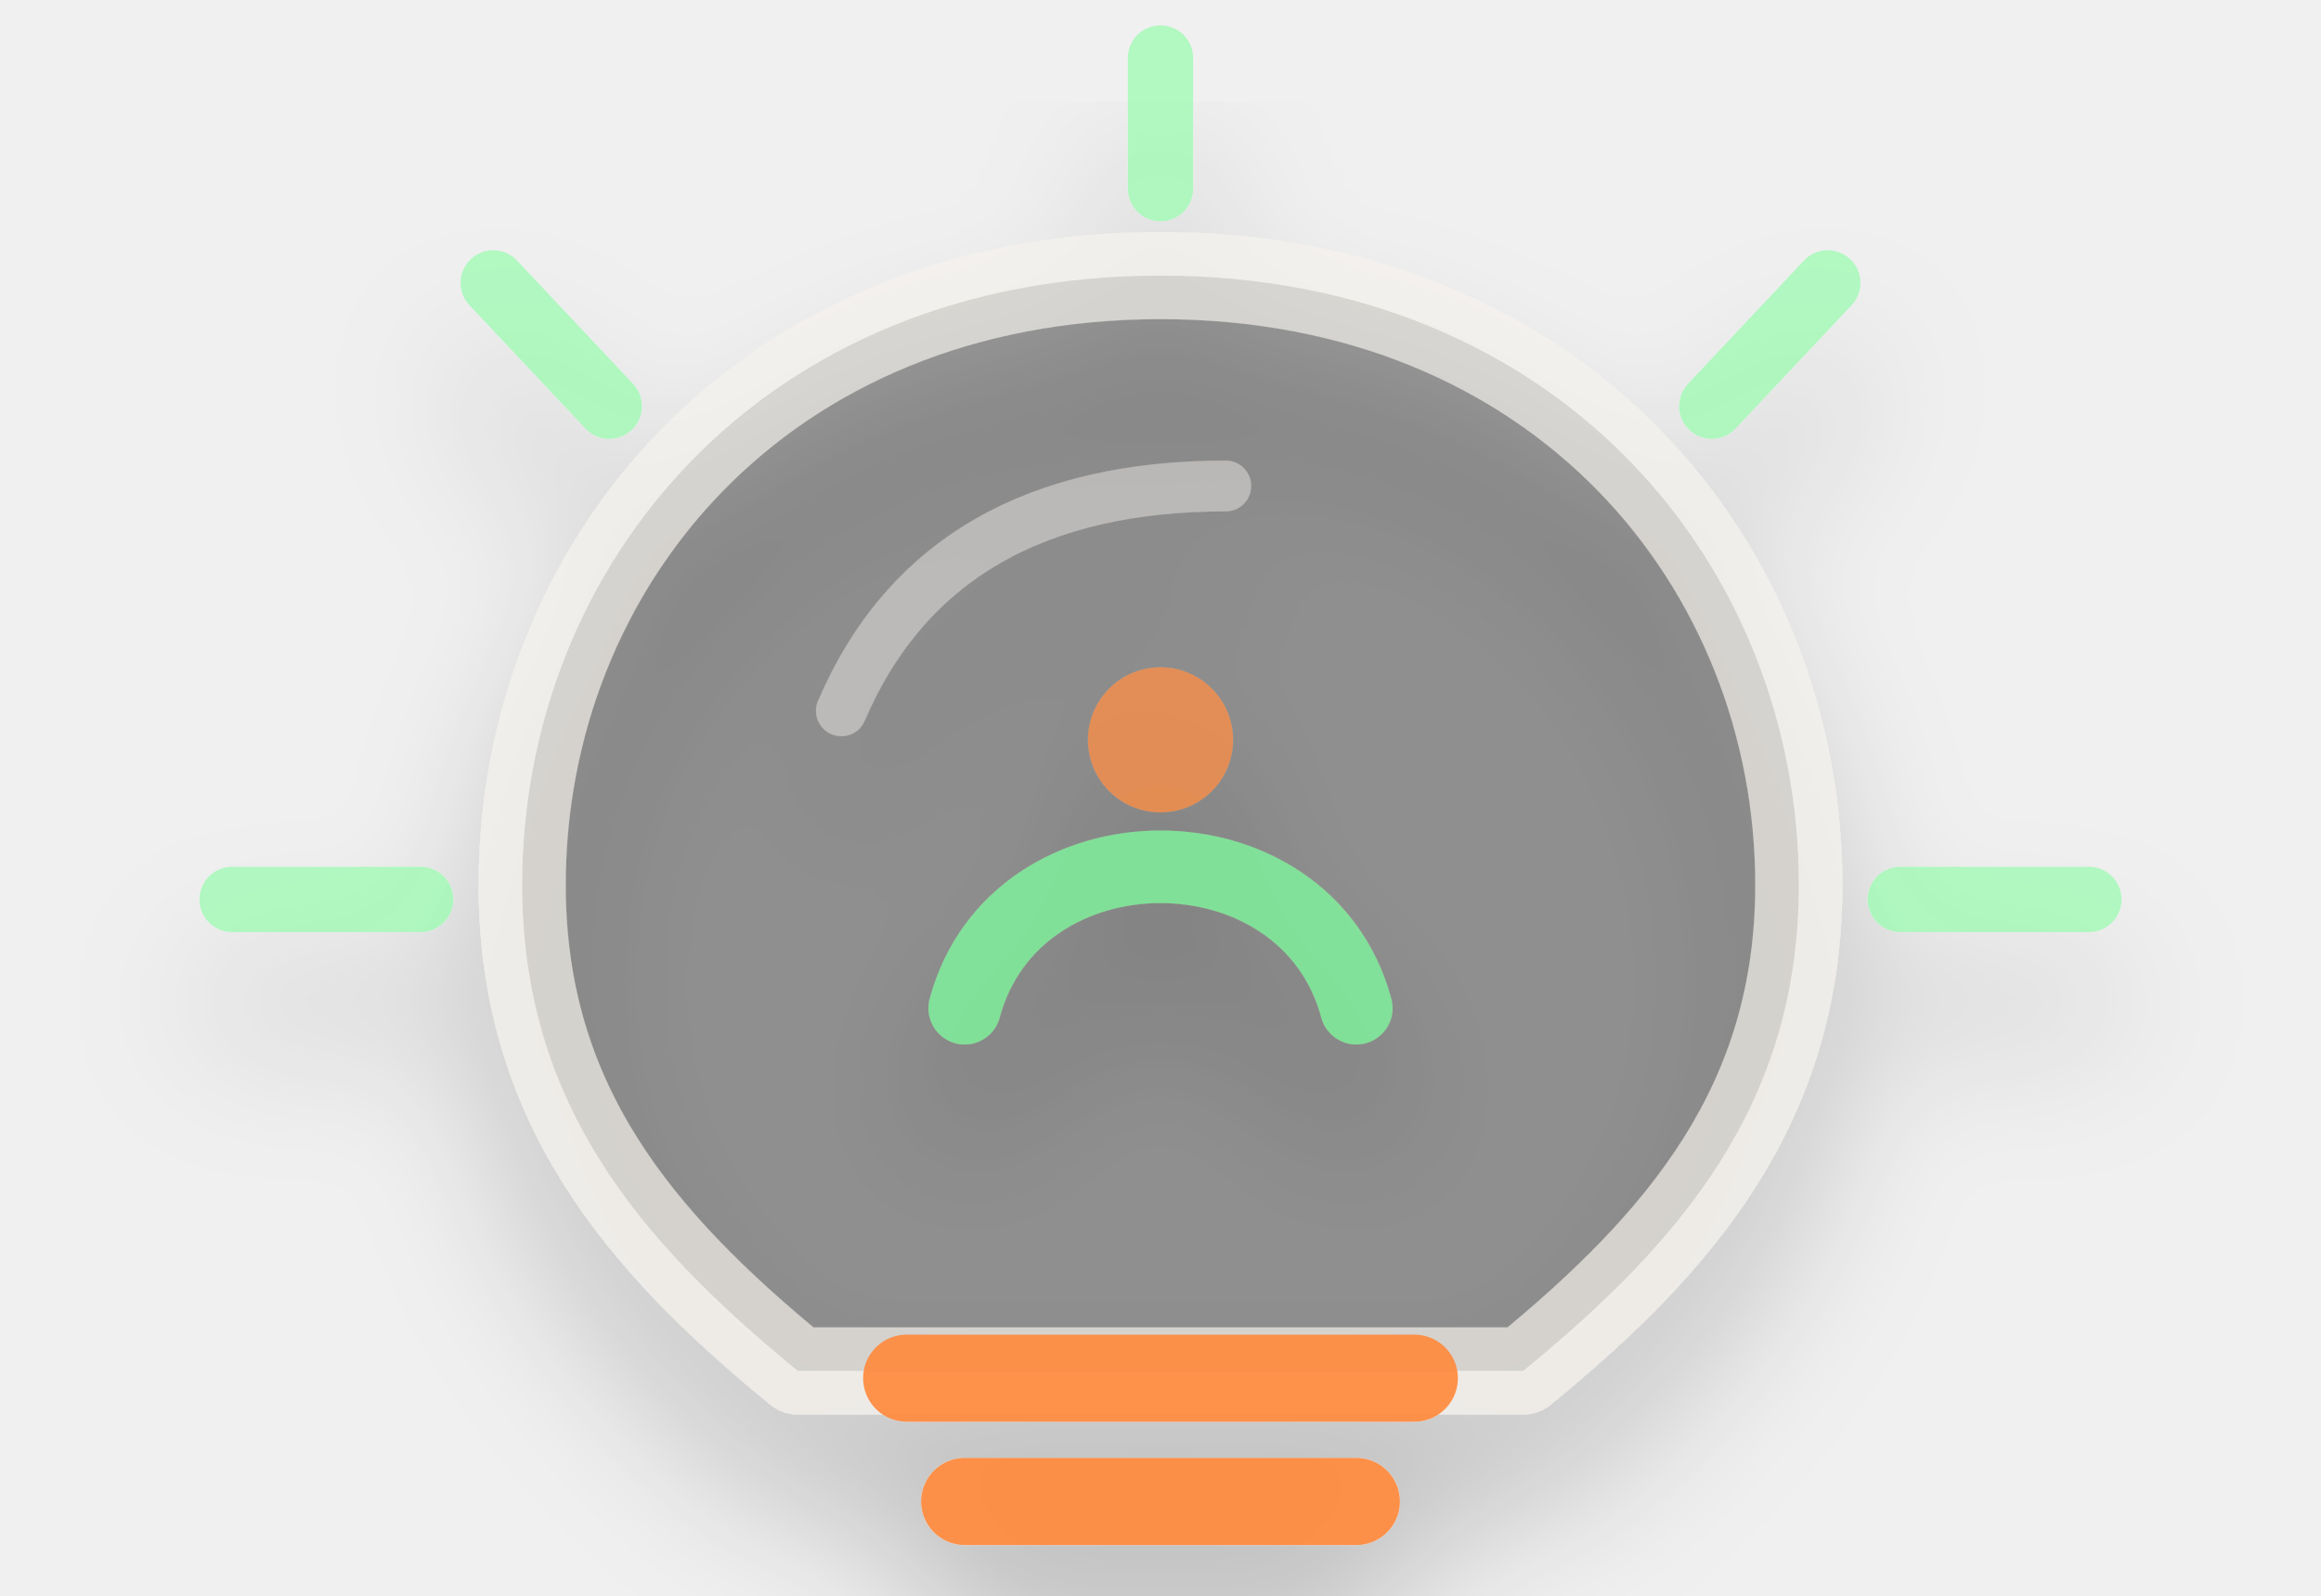
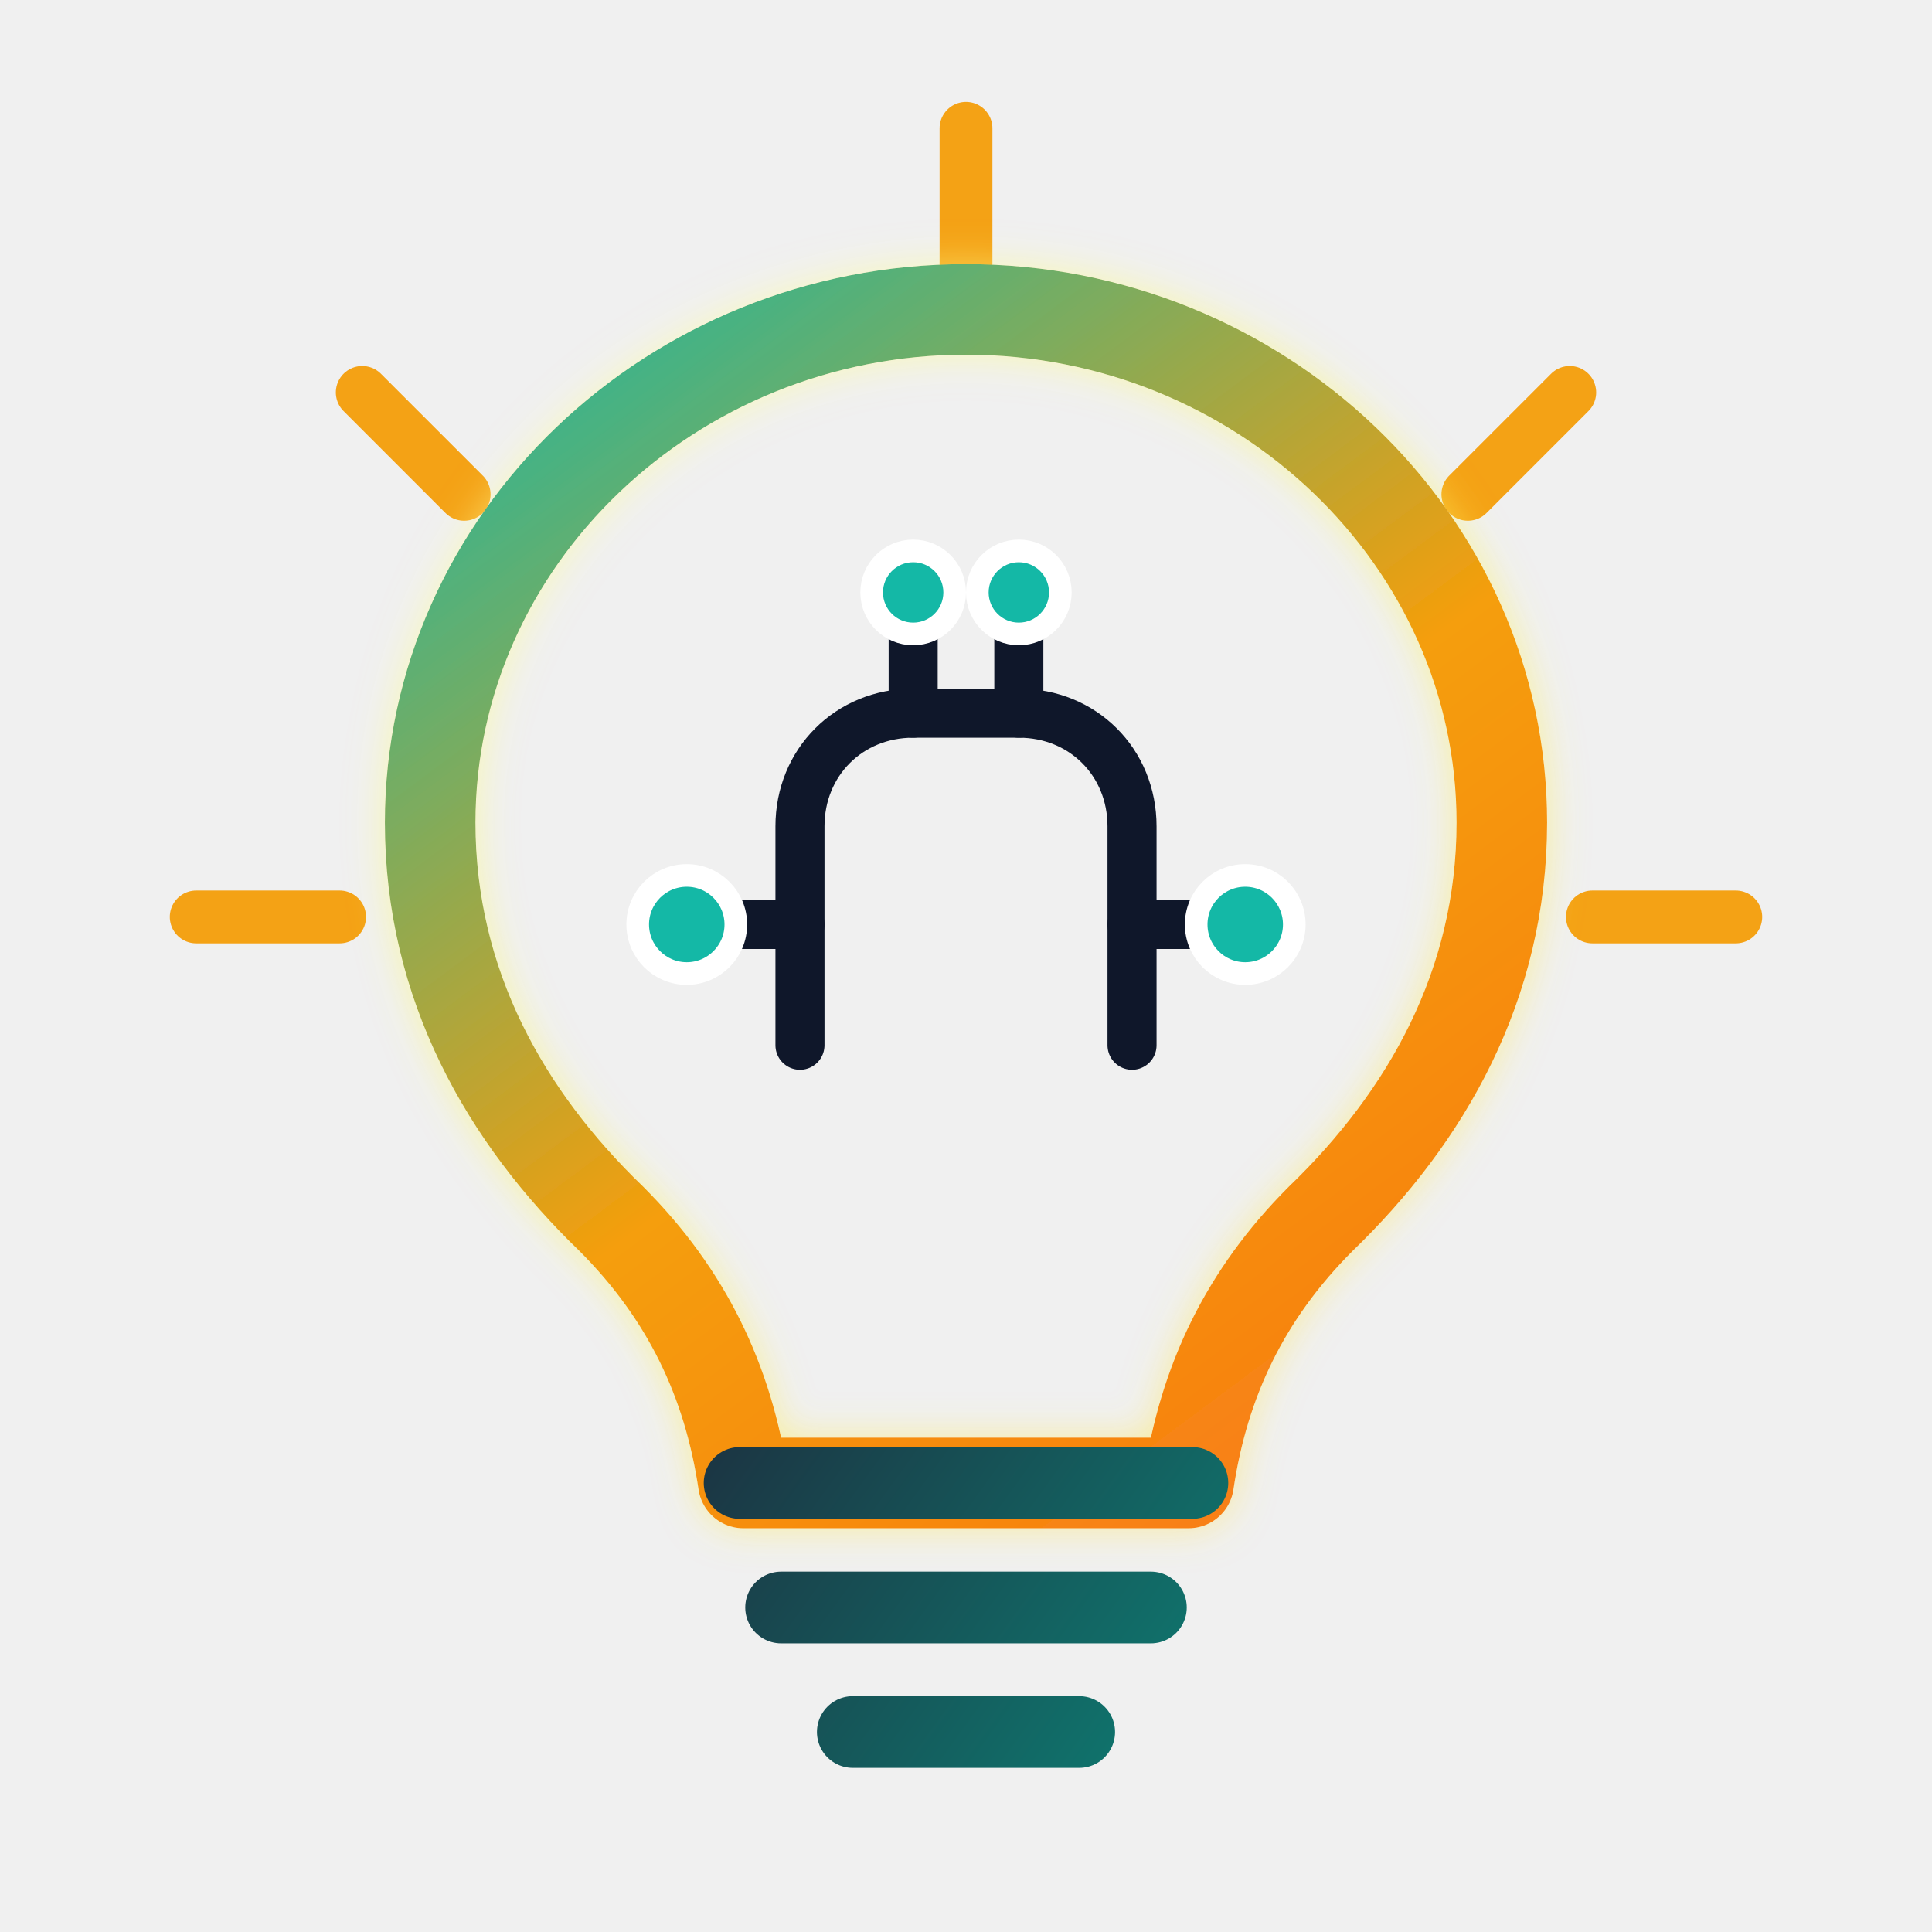
- <svg xmlns="http://www.w3.org/2000/svg" viewBox="0 0 320 220" role="img" aria-label="Stylized lightbulb">
+ <svg xmlns="http://www.w3.org/2000/svg" viewBox="0 0 512 512" role="img" aria-labelledby="title desc">
  <defs>
-     <filter id="shadow" x="-20%" y="-20%" width="140%" height="150%">
-       <feDropShadow dx="0" dy="14" stdDeviation="10" flood-color="#000000" flood-opacity="0.28" />
+     <linearGradient id="bulbStroke" x1="122" y1="70" x2="390" y2="430" gradientUnits="userSpaceOnUse">
+       <stop offset="0" stop-color="#14b8a6" />
+       <stop offset="0.52" stop-color="#f59e0b" />
+       <stop offset="1" stop-color="#f97316" />
+     </linearGradient>
+     <linearGradient id="baseStroke" x1="187" y1="339" x2="325" y2="439" gradientUnits="userSpaceOnUse">
+       <stop offset="0" stop-color="#1e293b" />
+       <stop offset="1" stop-color="#0f766e" />
+     </linearGradient>
+     <filter id="softGlow" x="-30%" y="-30%" width="160%" height="160%">
+       <feGaussianBlur stdDeviation="5" result="blur" />
+       <feColorMatrix in="blur" type="matrix" values="1 0 0 0 0.96  0 1 0 0 0.57  0 0 1 0 0.10  0 0 0 0.55 0" result="glow" />
+       <feMerge>
+         <feMergeNode in="glow" />
+         <feMergeNode in="SourceGraphic" />
+       </feMerge>
    </filter>
  </defs>
-   <g fill="none" stroke-linecap="round" stroke-linejoin="round" filter="url(#shadow)">
-     <path d="M160 38 C105 38 72 78 72 122 C72 152 88 171 110 189 H210 C232 171 248 152 248 122 C248 78 215 38 160 38 Z" fill="#101010" fill-opacity="0.34" stroke="#f4f1ea" stroke-opacity="0.64" stroke-width="12" />
-     <path d="M125 190 H195 M133 207 H187" stroke="#ff8a3d" stroke-opacity="0.92" stroke-width="12" />
-     <path d="M133 139 C140 113 180 113 187 139" stroke="#7dff9b" stroke-opacity="0.70" stroke-width="10" />
-     <path d="M160 26 V8 M236 56 L252 39 M262 124 H288 M84 56 L68 39 M58 124 H32" stroke="#7dff9b" stroke-opacity="0.55" stroke-width="9" />
-     <path d="M116 98 C125 77 143 67 169 67" stroke="#f4f1ea" stroke-opacity="0.38" stroke-width="7" />
-     <circle cx="160" cy="102" r="10" fill="#ff8a3d" fill-opacity="0.72" stroke="none" />
+   <g fill="none" stroke="#f59e0b" stroke-width="14" stroke-linecap="round" opacity="0.95">
+     <path d="M256 34v36" />
+     <path d="M96 104l27 27" />
+     <path d="M416 104l-27 27" />
+     <path d="M52 243h38" />
+     <path d="M422 243h38" />
+   </g>
+   <path d="M256 82c-78 0-142 61-142 136 0 43 20 78 48 105 20 20 31 43 35 70h118c4-27 15-50 35-70 28-27 48-62 48-105 0-75-64-136-142-136Z" fill="none" stroke="url(#bulbStroke)" stroke-width="24" stroke-linejoin="round" filter="url(#softGlow)" />
+   <g fill="none" stroke="#0f172a" stroke-width="13" stroke-linecap="round" stroke-linejoin="round">
+     <path d="M212 277v-58c0-17 13-30 30-30h28c17 0 30 13 30 30v58" />
+     <path d="M212 245h-30" />
+     <path d="M300 245h30" />
+     <path d="M242 189v-32" />
+     <path d="M270 189v-32" />
+   </g>
+   <g fill="#14b8a6" stroke="#ffffff" stroke-width="6">
+     <circle cx="182" cy="245" r="13" />
+     <circle cx="330" cy="245" r="13" />
+     <circle cx="242" cy="157" r="11" />
+     <circle cx="270" cy="157" r="11" />
+   </g>
+   <g fill="none" stroke="url(#baseStroke)" stroke-width="19" stroke-linecap="round" stroke-linejoin="round">
+     <path d="M196 393h120" />
+     <path d="M207 426h98" />
+     <path d="M226 459h60" />
  </g>
</svg>
